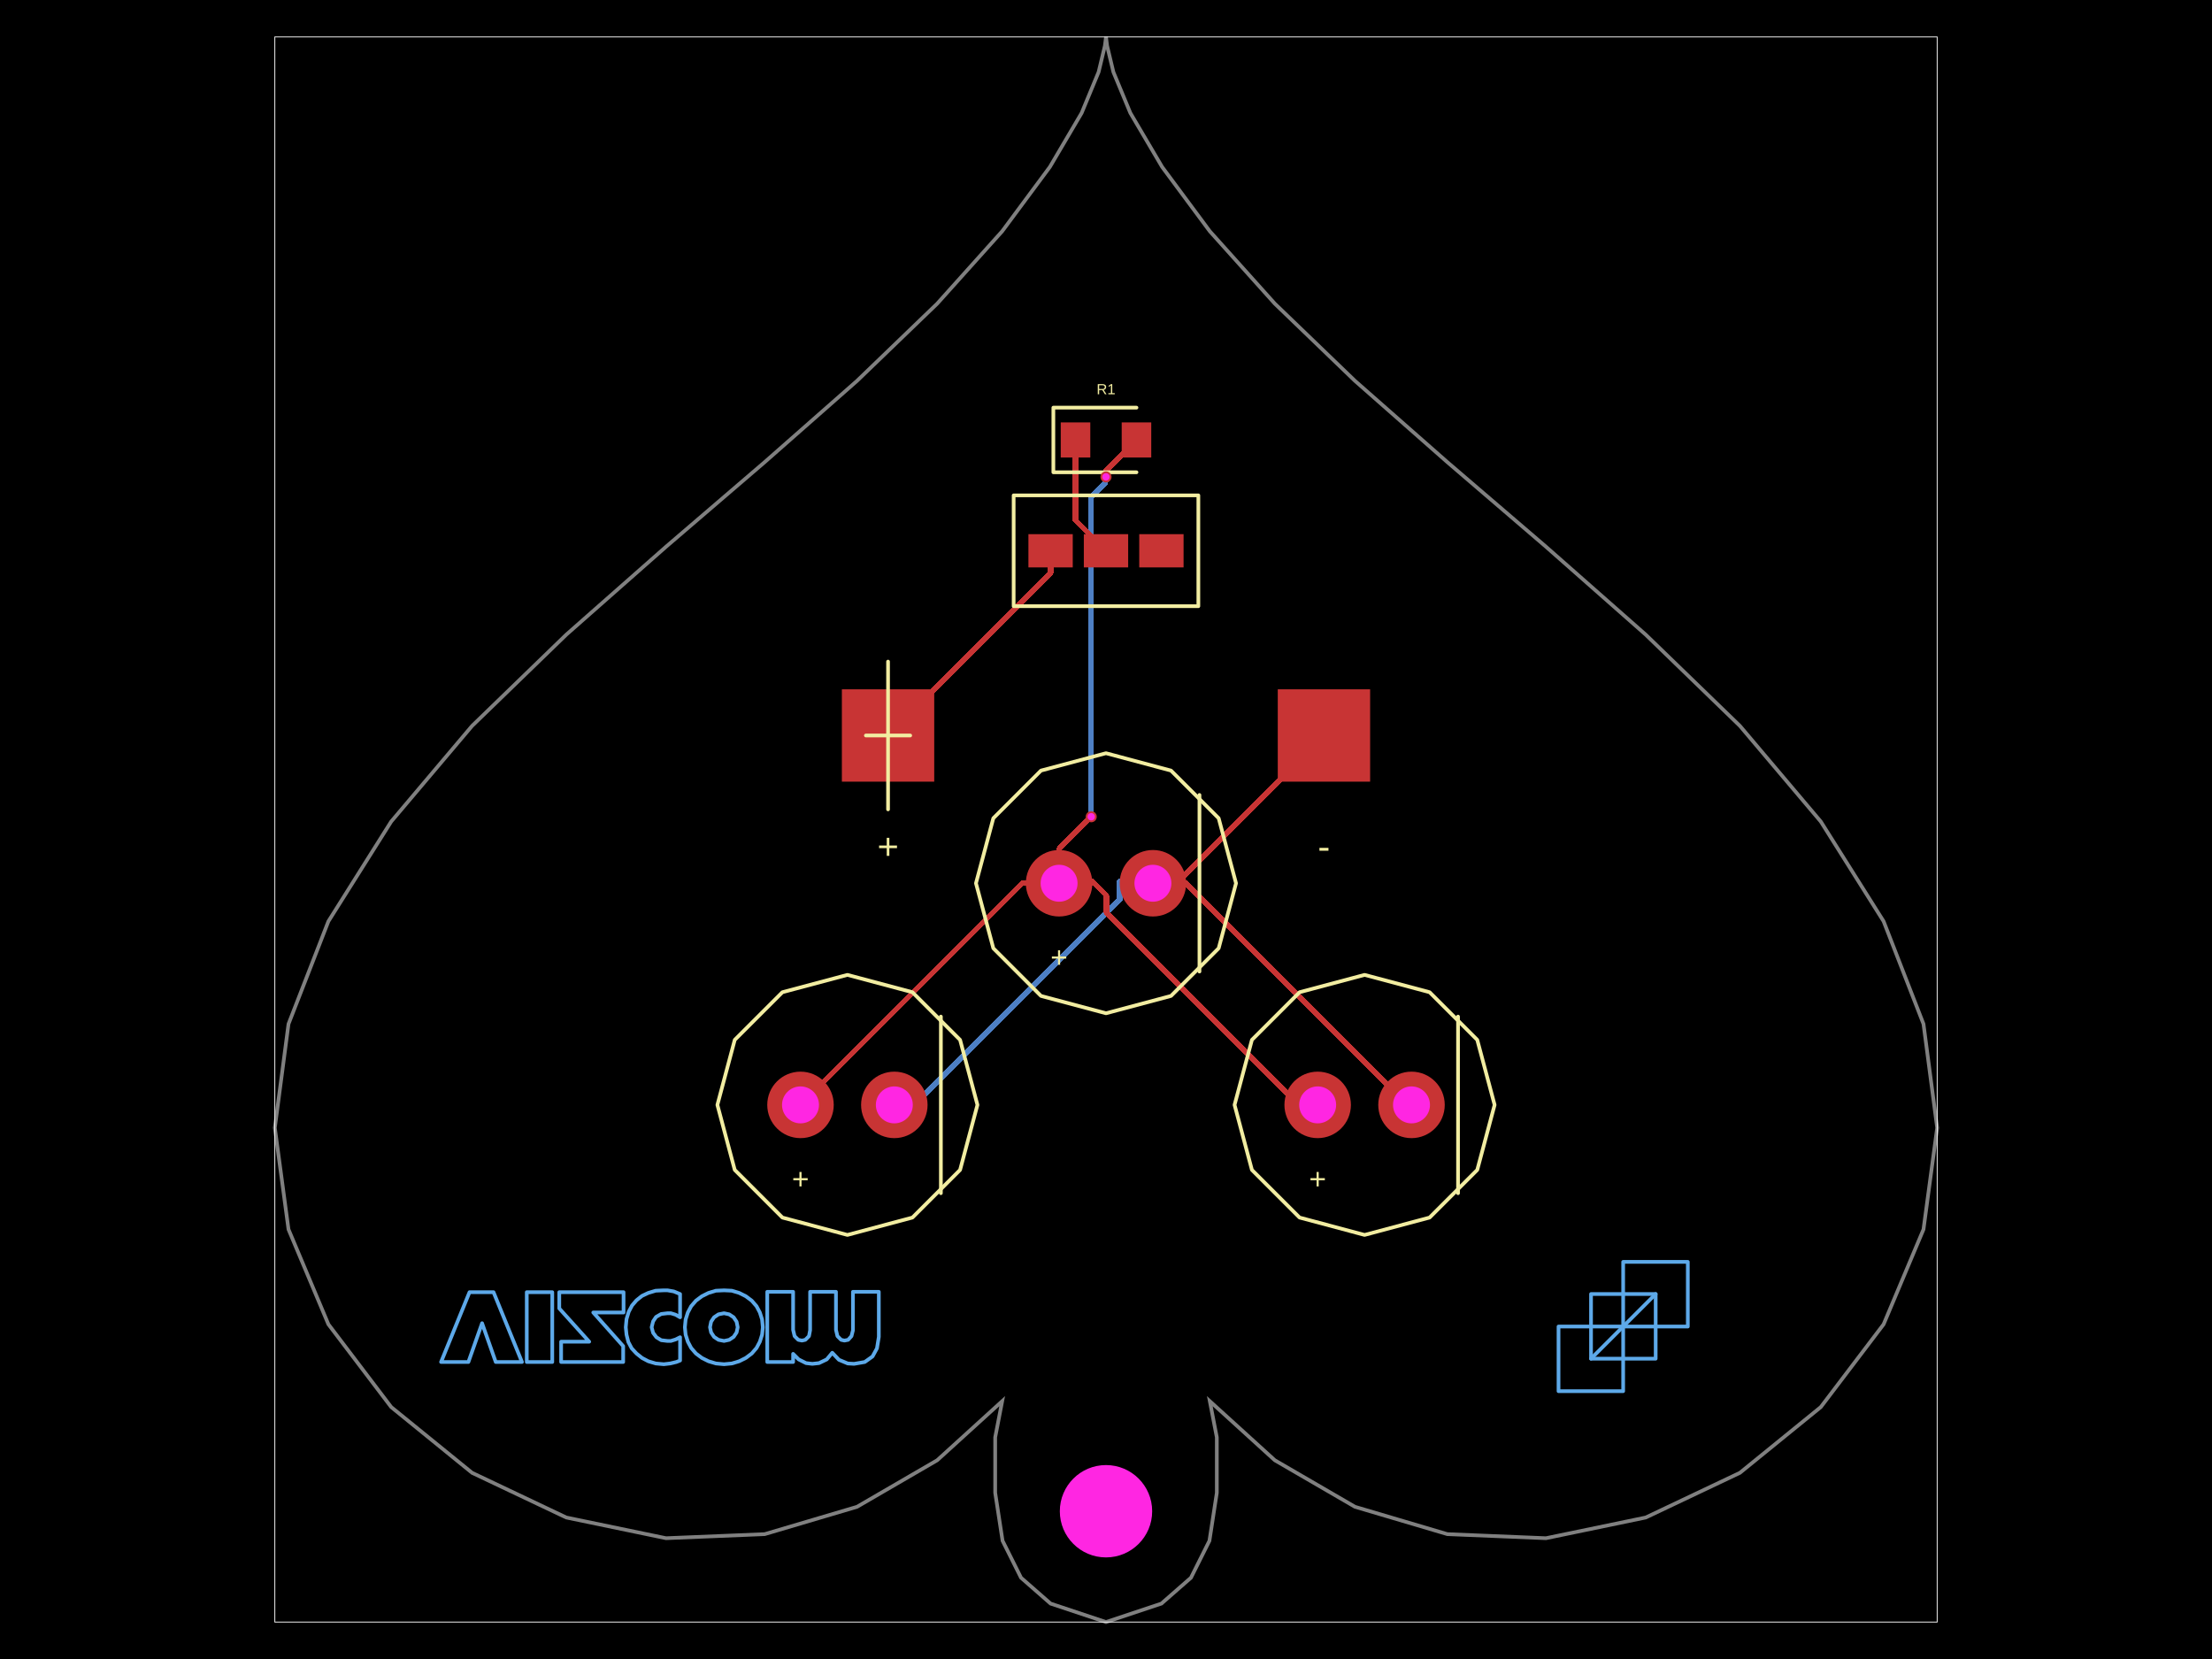
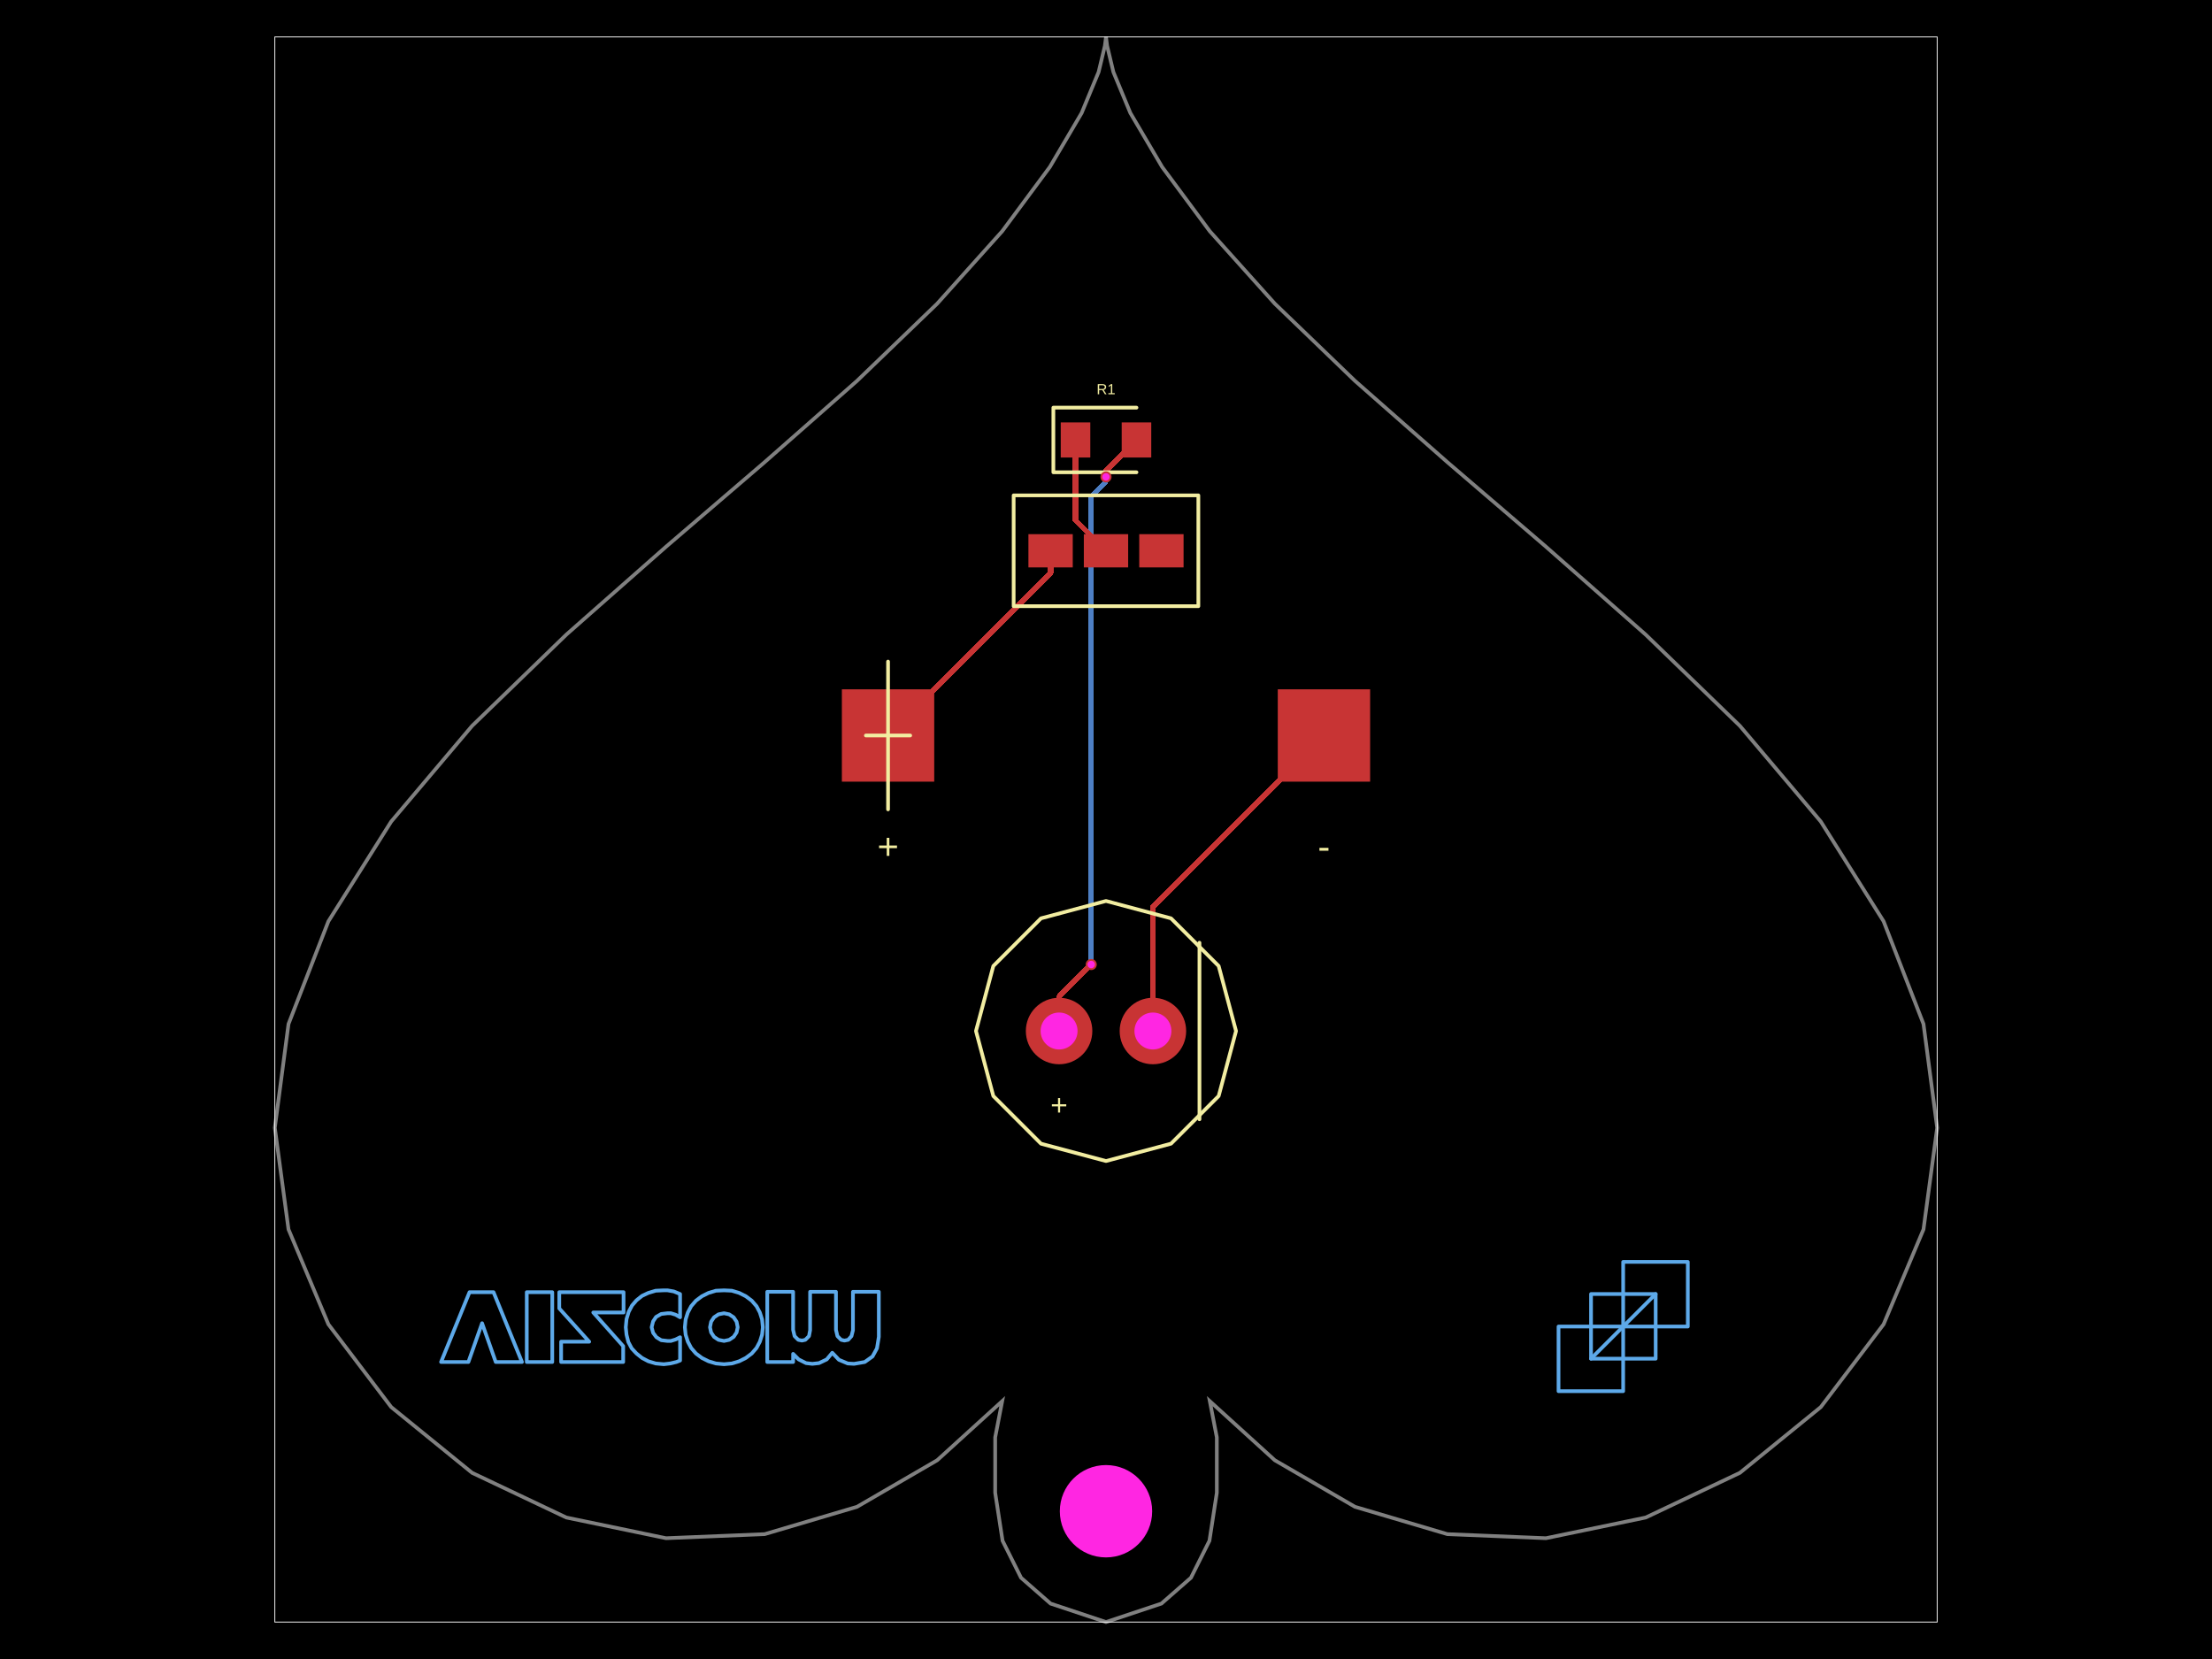
<svg xmlns="http://www.w3.org/2000/svg" width="800" height="600" data-software-used-string="@tscircuit/core@0.0.1112">
  <style />
  <rect class="boundary" x="0" y="0" fill="#000" width="800" height="600" data-type="pcb_background" data-pcb-layer="global" />
  <rect class="pcb-boundary" fill="none" stroke="#fff" stroke-width="0.3" x="99.399" y="13.36" width="601.202" height="573.28" data-type="pcb_boundary" data-pcb-layer="global" />
  <path class="pcb-board" d="M 400 586.64 L 420.04 579.96 L 430.728 570.608 L 437.408 557.248 L 440.08 539.88 L 440.08 519.84 L 437.542 506.747 L 461.055 528.123 L 490.047 544.957 L 523.447 554.843 L 559.118 556.313 L 595.19 548.831 L 629.259 532.665 L 658.517 508.884 L 681.229 478.958 L 695.658 444.623 L 700.601 407.882 L 695.658 370.341 L 681.229 333.2 L 658.517 297.128 L 629.259 262.525 L 595.19 229.526 L 559.118 197.729 L 523.447 167.134 L 490.047 137.742 L 461.055 109.82 L 437.542 83.634 L 420.307 60.387 L 408.818 40.882 L 402.672 26.052 L 400.401 16.566 L 400 13.36 L 399.599 16.566 L 397.328 26.052 L 391.182 40.882 L 379.693 60.387 L 362.458 83.634 L 338.945 109.82 L 309.953 137.742 L 276.553 167.134 L 240.882 197.729 L 204.81 229.526 L 170.741 262.525 L 141.483 297.128 L 118.771 333.2 L 104.342 370.341 L 99.399 407.882 L 104.342 444.623 L 118.771 478.958 L 141.483 508.884 L 170.741 532.665 L 204.81 548.831 L 240.882 556.313 L 276.553 554.843 L 309.953 544.957 L 338.945 528.123 L 362.458 506.747 L 359.92 519.84 L 359.92 539.88 L 362.592 557.248 L 369.272 570.608 L 379.96 579.96 Z" fill="none" stroke="rgba(255, 255, 255, 0.5)" stroke-width="1.336" data-type="pcb_board" data-pcb-layer="board" />
-   <path class="pcb-trace" stroke="rgb(77, 127, 196)" fill="none" d="M 394.656 295.391 L 394.656 295.391" stroke-width="2.004" stroke-linecap="round" stroke-linejoin="round" shape-rendering="crispEdges" data-type="pcb_trace" data-pcb-layer="bottom" />
-   <path class="pcb-trace" stroke="rgb(77, 127, 196)" fill="none" d="M 394.656 295.391 L 394.656 179.616" stroke-width="2.004" stroke-linecap="round" stroke-linejoin="round" shape-rendering="crispEdges" data-type="pcb_trace" data-pcb-layer="bottom" />
-   <path class="pcb-trace" stroke="rgb(77, 127, 196)" fill="none" d="M 394.656 179.616 L 399.802 174.47" stroke-width="2.004" stroke-linecap="round" stroke-linejoin="round" shape-rendering="crispEdges" data-type="pcb_trace" data-pcb-layer="bottom" />
-   <path class="pcb-trace" stroke="rgb(77, 127, 196)" fill="none" d="M 399.802 174.47 L 400 172.478" stroke-width="2.004" stroke-linecap="round" stroke-linejoin="round" shape-rendering="crispEdges" data-type="pcb_trace" data-pcb-layer="bottom" />
+   <path class="pcb-trace" stroke="rgb(77, 127, 196)" fill="none" d="M 394.656 348.831 L 394.656 348.831" stroke-width="2.004" stroke-linecap="round" stroke-linejoin="round" shape-rendering="crispEdges" data-type="pcb_trace" data-pcb-layer="bottom" />
+   <path class="pcb-trace" stroke="rgb(77, 127, 196)" fill="none" d="M 394.656 348.831 L 394.656 179.574" stroke-width="2.004" stroke-linecap="round" stroke-linejoin="round" shape-rendering="crispEdges" data-type="pcb_trace" data-pcb-layer="bottom" />
+   <path class="pcb-trace" stroke="rgb(77, 127, 196)" fill="none" d="M 394.656 179.574 L 399.772 174.458" stroke-width="2.004" stroke-linecap="round" stroke-linejoin="round" shape-rendering="crispEdges" data-type="pcb_trace" data-pcb-layer="bottom" />
+   <path class="pcb-trace" stroke="rgb(77, 127, 196)" fill="none" d="M 399.772 174.458 L 400 172.478" stroke-width="2.004" stroke-linecap="round" stroke-linejoin="round" shape-rendering="crispEdges" data-type="pcb_trace" data-pcb-layer="bottom" />
  <path class="pcb-trace" stroke="rgb(77, 127, 196)" fill="none" d="M 400 172.478 L 400 172.478" stroke-width="2.004" stroke-linecap="round" stroke-linejoin="round" shape-rendering="crispEdges" data-type="pcb_trace" data-pcb-layer="bottom" />
-   <path class="pcb-trace" stroke="rgb(77, 127, 196)" fill="none" d="M 323.447 399.599 L 330.755 399.599" stroke-width="2.004" stroke-linecap="round" stroke-linejoin="round" shape-rendering="crispEdges" data-type="pcb_trace" data-pcb-layer="bottom" />
-   <path class="pcb-trace" stroke="rgb(77, 127, 196)" fill="none" d="M 330.755 399.599 L 404.943 325.411" stroke-width="2.004" stroke-linecap="round" stroke-linejoin="round" shape-rendering="crispEdges" data-type="pcb_trace" data-pcb-layer="bottom" />
-   <path class="pcb-trace" stroke="rgb(77, 127, 196)" fill="none" d="M 404.943 325.411 L 404.943 318.732" stroke-width="2.004" stroke-linecap="round" stroke-linejoin="round" shape-rendering="crispEdges" data-type="pcb_trace" data-pcb-layer="bottom" />
-   <path class="pcb-trace" stroke="rgb(77, 127, 196)" fill="none" d="M 404.943 318.732 L 404.943 318.732" stroke-width="2.004" stroke-linecap="round" stroke-linejoin="round" shape-rendering="crispEdges" data-type="pcb_trace" data-pcb-layer="bottom" />
-   <path class="pcb-trace" stroke="rgb(77, 127, 196)" fill="none" d="M 416.967 319.439 L 404.943 319.439" stroke-width="2.004" stroke-linecap="round" stroke-linejoin="round" shape-rendering="crispEdges" data-type="pcb_trace" data-pcb-layer="bottom" />
-   <path class="pcb-trace" stroke="rgb(77, 127, 196)" fill="none" d="M 404.943 319.439 L 404.943 319.439" stroke-width="2.004" stroke-linecap="round" stroke-linejoin="round" shape-rendering="crispEdges" data-type="pcb_trace" data-pcb-layer="bottom" />
-   <path class="pcb-silkscreen pcb-silkscreen-bottom" d="M 169.806 467.335 L 159.519 492.585 L 169.405 492.585 L 174.349 478.557 L 179.292 492.585 L 188.778 492.585 L 178.49 467.335 L 169.806 467.335 Z" fill="none" stroke="#5da9e9" stroke-width="1.336" stroke-linecap="round" stroke-linejoin="round" data-pcb-component-id="null" data-pcb-silkscreen-path-id="pcb_silkscreen_path_10" data-type="pcb_silkscreen_path" data-pcb-layer="bottom" />
-   <path class="pcb-silkscreen pcb-silkscreen-bottom" d="M 199.733 467.335 L 190.514 467.335 L 190.514 492.585 L 199.733 492.585 L 199.733 467.335 Z" fill="none" stroke="#5da9e9" stroke-width="1.336" stroke-linecap="round" stroke-linejoin="round" data-pcb-component-id="null" data-pcb-silkscreen-path-id="pcb_silkscreen_path_11" data-type="pcb_silkscreen_path" data-pcb-layer="bottom" />
-   <path class="pcb-silkscreen pcb-silkscreen-bottom" d="M 225.384 492.585 L 225.384 486.84 L 214.562 474.683 L 225.518 474.683 L 225.518 467.335 L 202.271 467.335 L 202.271 473.213 L 213.093 485.237 L 202.939 485.237 L 202.939 492.585 L 225.384 492.585 Z" fill="none" stroke="#5da9e9" stroke-width="1.336" stroke-linecap="round" stroke-linejoin="round" data-pcb-component-id="null" data-pcb-silkscreen-path-id="pcb_silkscreen_path_12" data-type="pcb_silkscreen_path" data-pcb-layer="bottom" />
-   <path class="pcb-silkscreen pcb-silkscreen-bottom" d="M 226.319 480.027 L 226.587 482.699 L 227.255 485.371 L 228.457 487.642 L 230.194 489.512 L 232.198 491.116 L 234.469 492.318 L 237.141 493.12 L 240.08 493.387 L 242.351 493.12 L 244.623 492.585 L 245.959 492.051 L 245.959 483.634 L 244.355 484.436 L 242.619 484.97 L 241.416 484.97 L 239.145 484.703 L 237.408 483.634 L 236.206 482.031 L 235.671 480.027 L 236.206 477.889 L 237.275 476.286 L 239.145 475.217 L 241.416 474.95 L 242.619 474.95 L 244.355 475.484 L 245.959 476.42 L 245.959 468.003 L 243.687 467.067 L 241.416 466.667 L 239.947 466.667 L 237.141 466.8 L 234.469 467.602 L 232.198 468.671 L 230.194 470.274 L 228.591 472.144 L 227.388 474.415 L 226.587 477.088 L 226.319 480.027 Z" fill="none" stroke="#5da9e9" stroke-width="1.336" stroke-linecap="round" stroke-linejoin="round" data-pcb-component-id="null" data-pcb-silkscreen-path-id="pcb_silkscreen_path_13" data-type="pcb_silkscreen_path" data-pcb-layer="bottom" />
-   <path class="pcb-silkscreen pcb-silkscreen-bottom" d="M 261.857 493.387 L 264.663 493.12 L 267.335 492.318 L 269.739 491.116 L 271.877 489.512 L 273.614 487.508 L 274.816 485.237 L 275.618 482.699 L 275.885 480.027 L 275.618 477.221 L 274.816 474.683 L 273.614 472.411 L 271.877 470.407 L 269.739 468.804 L 267.335 467.602 L 264.663 466.8 L 261.857 466.667 L 258.918 466.8 L 256.246 467.602 L 253.841 468.804 L 251.703 470.407 L 249.967 472.411 L 248.764 474.683 L 247.963 477.221 L 247.695 480.027 L 247.963 482.699 L 248.764 485.237 L 249.967 487.508 L 251.703 489.512 L 253.841 491.116 L 256.246 492.318 L 258.918 493.12 L 261.857 493.387 Z" fill="none" stroke="#5da9e9" stroke-width="1.336" stroke-linecap="round" stroke-linejoin="round" data-pcb-component-id="null" data-pcb-silkscreen-path-id="pcb_silkscreen_path_14" data-type="pcb_silkscreen_path" data-pcb-layer="bottom" />
-   <path class="pcb-silkscreen pcb-silkscreen-bottom" d="M 261.857 484.97 L 259.853 484.569 L 258.25 483.5 L 257.181 481.897 L 256.78 480.027 L 257.181 478.023 L 258.25 476.42 L 259.853 475.351 L 261.857 474.95 L 263.727 475.351 L 265.331 476.42 L 266.399 478.023 L 266.8 480.027 L 266.399 481.897 L 265.331 483.5 L 263.727 484.569 L 261.857 484.97 Z" fill="none" stroke="#5da9e9" stroke-width="1.336" stroke-linecap="round" stroke-linejoin="round" data-pcb-component-id="null" data-pcb-silkscreen-path-id="pcb_silkscreen_path_15" data-type="pcb_silkscreen_path" data-pcb-layer="bottom" />
-   <path class="pcb-silkscreen pcb-silkscreen-bottom" d="M 286.84 480.962 L 286.84 467.201 L 277.488 467.201 L 277.488 492.585 L 286.84 492.585 L 286.84 489.646 L 288.844 491.65 L 291.516 492.986 L 293.788 493.253 L 296.192 492.986 L 298.998 491.65 L 301.002 489.245 L 303.407 491.784 L 306.613 493.12 L 308.884 493.253 L 312.759 492.585 L 315.564 490.581 L 317.168 487.642 L 317.836 483.5 L 317.836 467.201 L 308.484 467.201 L 308.484 481.096 L 307.949 483.233 L 306.747 484.569 L 305.411 484.836 L 304.208 484.569 L 302.872 483.233 L 302.338 480.962 L 302.338 467.201 L 292.986 467.201 L 292.986 481.096 L 292.585 483.233 L 291.249 484.569 L 290.047 484.836 L 288.711 484.569 L 287.375 483.233 L 286.84 480.962 Z" fill="none" stroke="#5da9e9" stroke-width="1.336" stroke-linecap="round" stroke-linejoin="round" data-pcb-component-id="null" data-pcb-silkscreen-path-id="pcb_silkscreen_path_16" data-type="pcb_silkscreen_path" data-pcb-layer="bottom" />
-   <path class="pcb-silkscreen pcb-silkscreen-bottom" d="M 563.661 503.14 L 587.041 503.14 L 587.041 479.76 L 563.661 479.76 L 563.661 503.14 Z" fill="none" stroke="#5da9e9" stroke-width="1.336" stroke-linecap="round" stroke-linejoin="round" data-pcb-component-id="null" data-pcb-silkscreen-path-id="pcb_silkscreen_path_17" data-type="pcb_silkscreen_path" data-pcb-layer="bottom" />
-   <path class="pcb-silkscreen pcb-silkscreen-bottom" d="M 575.418 491.383 L 598.798 491.383 L 598.798 468.003 L 575.418 468.003 L 575.418 491.383 Z" fill="none" stroke="#5da9e9" stroke-width="1.336" stroke-linecap="round" stroke-linejoin="round" data-pcb-component-id="null" data-pcb-silkscreen-path-id="pcb_silkscreen_path_18" data-type="pcb_silkscreen_path" data-pcb-layer="bottom" />
-   <path class="pcb-silkscreen pcb-silkscreen-bottom" d="M 587.041 479.76 L 610.421 479.76 L 610.421 456.379 L 587.041 456.379 L 587.041 479.76 Z" fill="none" stroke="#5da9e9" stroke-width="1.336" stroke-linecap="round" stroke-linejoin="round" data-pcb-component-id="null" data-pcb-silkscreen-path-id="pcb_silkscreen_path_19" data-type="pcb_silkscreen_path" data-pcb-layer="bottom" />
-   <path class="pcb-silkscreen pcb-silkscreen-bottom" d="M 575.418 491.383 L 587.041 479.76" fill="none" stroke="#5da9e9" stroke-width="1.336" stroke-linecap="round" stroke-linejoin="round" data-pcb-component-id="null" data-pcb-silkscreen-path-id="pcb_silkscreen_path_20" data-type="pcb_silkscreen_path" data-pcb-layer="bottom" />
-   <path class="pcb-silkscreen pcb-silkscreen-bottom" d="M 587.041 479.76 L 598.798 468.003" fill="none" stroke="#5da9e9" stroke-width="1.336" stroke-linecap="round" stroke-linejoin="round" data-pcb-component-id="null" data-pcb-silkscreen-path-id="pcb_silkscreen_path_21" data-type="pcb_silkscreen_path" data-pcb-layer="bottom" />
+   <path class="pcb-silkscreen pcb-silkscreen-bottom" d="M 169.806 467.335 L 159.519 492.585 L 169.405 492.585 L 174.349 478.557 L 179.292 492.585 L 188.778 492.585 L 178.49 467.335 L 169.806 467.335 Z" fill="none" stroke="#5da9e9" stroke-width="1.336" stroke-linecap="round" stroke-linejoin="round" data-pcb-component-id="null" data-pcb-silkscreen-path-id="pcb_silkscreen_path_6" data-type="pcb_silkscreen_path" data-pcb-layer="bottom" />
+   <path class="pcb-silkscreen pcb-silkscreen-bottom" d="M 199.733 467.335 L 190.514 467.335 L 190.514 492.585 L 199.733 492.585 L 199.733 467.335 Z" fill="none" stroke="#5da9e9" stroke-width="1.336" stroke-linecap="round" stroke-linejoin="round" data-pcb-component-id="null" data-pcb-silkscreen-path-id="pcb_silkscreen_path_7" data-type="pcb_silkscreen_path" data-pcb-layer="bottom" />
+   <path class="pcb-silkscreen pcb-silkscreen-bottom" d="M 225.384 492.585 L 225.384 486.84 L 214.562 474.683 L 225.518 474.683 L 225.518 467.335 L 202.271 467.335 L 202.271 473.213 L 213.093 485.237 L 202.939 485.237 L 202.939 492.585 L 225.384 492.585 Z" fill="none" stroke="#5da9e9" stroke-width="1.336" stroke-linecap="round" stroke-linejoin="round" data-pcb-component-id="null" data-pcb-silkscreen-path-id="pcb_silkscreen_path_8" data-type="pcb_silkscreen_path" data-pcb-layer="bottom" />
+   <path class="pcb-silkscreen pcb-silkscreen-bottom" d="M 226.319 480.027 L 226.587 482.699 L 227.255 485.371 L 228.457 487.642 L 230.194 489.512 L 232.198 491.116 L 234.469 492.318 L 237.141 493.12 L 240.08 493.387 L 242.351 493.12 L 244.623 492.585 L 245.959 492.051 L 245.959 483.634 L 244.355 484.436 L 242.619 484.97 L 241.416 484.97 L 239.145 484.703 L 237.408 483.634 L 236.206 482.031 L 235.671 480.027 L 236.206 477.889 L 237.275 476.286 L 239.145 475.217 L 241.416 474.95 L 242.619 474.95 L 244.355 475.484 L 245.959 476.42 L 245.959 468.003 L 243.687 467.067 L 241.416 466.667 L 239.947 466.667 L 237.141 466.8 L 234.469 467.602 L 232.198 468.671 L 230.194 470.274 L 228.591 472.144 L 227.388 474.415 L 226.587 477.088 L 226.319 480.027 Z" fill="none" stroke="#5da9e9" stroke-width="1.336" stroke-linecap="round" stroke-linejoin="round" data-pcb-component-id="null" data-pcb-silkscreen-path-id="pcb_silkscreen_path_9" data-type="pcb_silkscreen_path" data-pcb-layer="bottom" />
+   <path class="pcb-silkscreen pcb-silkscreen-bottom" d="M 261.857 493.387 L 264.663 493.12 L 267.335 492.318 L 269.739 491.116 L 271.877 489.512 L 273.614 487.508 L 274.816 485.237 L 275.618 482.699 L 275.885 480.027 L 275.618 477.221 L 274.816 474.683 L 273.614 472.411 L 271.877 470.407 L 269.739 468.804 L 267.335 467.602 L 264.663 466.8 L 261.857 466.667 L 258.918 466.8 L 256.246 467.602 L 253.841 468.804 L 251.703 470.407 L 249.967 472.411 L 248.764 474.683 L 247.963 477.221 L 247.695 480.027 L 247.963 482.699 L 248.764 485.237 L 249.967 487.508 L 251.703 489.512 L 253.841 491.116 L 256.246 492.318 L 258.918 493.12 L 261.857 493.387 Z" fill="none" stroke="#5da9e9" stroke-width="1.336" stroke-linecap="round" stroke-linejoin="round" data-pcb-component-id="null" data-pcb-silkscreen-path-id="pcb_silkscreen_path_10" data-type="pcb_silkscreen_path" data-pcb-layer="bottom" />
+   <path class="pcb-silkscreen pcb-silkscreen-bottom" d="M 261.857 484.97 L 259.853 484.569 L 258.25 483.5 L 257.181 481.897 L 256.78 480.027 L 257.181 478.023 L 258.25 476.42 L 259.853 475.351 L 261.857 474.95 L 263.727 475.351 L 265.331 476.42 L 266.399 478.023 L 266.8 480.027 L 266.399 481.897 L 265.331 483.5 L 263.727 484.569 L 261.857 484.97 Z" fill="none" stroke="#5da9e9" stroke-width="1.336" stroke-linecap="round" stroke-linejoin="round" data-pcb-component-id="null" data-pcb-silkscreen-path-id="pcb_silkscreen_path_11" data-type="pcb_silkscreen_path" data-pcb-layer="bottom" />
+   <path class="pcb-silkscreen pcb-silkscreen-bottom" d="M 286.84 480.962 L 286.84 467.201 L 277.488 467.201 L 277.488 492.585 L 286.84 492.585 L 286.84 489.646 L 288.844 491.65 L 291.516 492.986 L 293.788 493.253 L 296.192 492.986 L 298.998 491.65 L 301.002 489.245 L 303.407 491.784 L 306.613 493.12 L 308.884 493.253 L 312.759 492.585 L 315.564 490.581 L 317.168 487.642 L 317.836 483.5 L 317.836 467.201 L 308.484 467.201 L 308.484 481.096 L 307.949 483.233 L 306.747 484.569 L 305.411 484.836 L 304.208 484.569 L 302.872 483.233 L 302.338 480.962 L 302.338 467.201 L 292.986 467.201 L 292.986 481.096 L 292.585 483.233 L 291.249 484.569 L 290.047 484.836 L 288.711 484.569 L 287.375 483.233 L 286.84 480.962 Z" fill="none" stroke="#5da9e9" stroke-width="1.336" stroke-linecap="round" stroke-linejoin="round" data-pcb-component-id="null" data-pcb-silkscreen-path-id="pcb_silkscreen_path_12" data-type="pcb_silkscreen_path" data-pcb-layer="bottom" />
+   <path class="pcb-silkscreen pcb-silkscreen-bottom" d="M 563.661 503.14 L 587.041 503.14 L 587.041 479.76 L 563.661 479.76 L 563.661 503.14 Z" fill="none" stroke="#5da9e9" stroke-width="1.336" stroke-linecap="round" stroke-linejoin="round" data-pcb-component-id="null" data-pcb-silkscreen-path-id="pcb_silkscreen_path_13" data-type="pcb_silkscreen_path" data-pcb-layer="bottom" />
+   <path class="pcb-silkscreen pcb-silkscreen-bottom" d="M 575.418 491.383 L 598.798 491.383 L 598.798 468.003 L 575.418 468.003 L 575.418 491.383 Z" fill="none" stroke="#5da9e9" stroke-width="1.336" stroke-linecap="round" stroke-linejoin="round" data-pcb-component-id="null" data-pcb-silkscreen-path-id="pcb_silkscreen_path_14" data-type="pcb_silkscreen_path" data-pcb-layer="bottom" />
+   <path class="pcb-silkscreen pcb-silkscreen-bottom" d="M 587.041 479.76 L 610.421 479.76 L 610.421 456.379 L 587.041 456.379 L 587.041 479.76 Z" fill="none" stroke="#5da9e9" stroke-width="1.336" stroke-linecap="round" stroke-linejoin="round" data-pcb-component-id="null" data-pcb-silkscreen-path-id="pcb_silkscreen_path_15" data-type="pcb_silkscreen_path" data-pcb-layer="bottom" />
+   <path class="pcb-silkscreen pcb-silkscreen-bottom" d="M 575.418 491.383 L 587.041 479.76" fill="none" stroke="#5da9e9" stroke-width="1.336" stroke-linecap="round" stroke-linejoin="round" data-pcb-component-id="null" data-pcb-silkscreen-path-id="pcb_silkscreen_path_16" data-type="pcb_silkscreen_path" data-pcb-layer="bottom" />
+   <path class="pcb-silkscreen pcb-silkscreen-bottom" d="M 587.041 479.76 L 598.798 468.003" fill="none" stroke="#5da9e9" stroke-width="1.336" stroke-linecap="round" stroke-linejoin="round" data-pcb-component-id="null" data-pcb-silkscreen-path-id="pcb_silkscreen_path_17" data-type="pcb_silkscreen_path" data-pcb-layer="bottom" />
  <rect class="pcb-pad" fill="rgb(200, 52, 52)" x="304.476" y="249.299" width="33.4" height="33.4" data-type="pcb_smtpad" data-pcb-layer="top" />
  <rect class="pcb-pad" fill="rgb(200, 52, 52)" x="462.124" y="249.299" width="33.4" height="33.4" data-type="pcb_smtpad" data-pcb-layer="top" />
  <rect class="pcb-pad" fill="rgb(200, 52, 52)" x="371.944" y="193.186" width="16.032" height="12.024" data-type="pcb_smtpad" data-pcb-layer="top" />
  <rect class="pcb-pad" fill="rgb(200, 52, 52)" x="391.984" y="193.186" width="16.032" height="12.024" data-type="pcb_smtpad" data-pcb-layer="top" />
  <rect class="pcb-pad" fill="rgb(200, 52, 52)" x="412.024" y="193.186" width="16.032" height="12.024" data-type="pcb_smtpad" data-pcb-layer="top" />
  <rect class="pcb-pad" fill="rgb(200, 52, 52)" x="383.634" y="152.772" width="10.688" height="12.692" data-type="pcb_smtpad" data-pcb-layer="top" />
  <rect class="pcb-pad" fill="rgb(200, 52, 52)" x="405.678" y="152.772" width="10.688" height="12.692" data-type="pcb_smtpad" data-pcb-layer="top" />
-   <path class="pcb-trace" stroke="rgb(200, 52, 52)" fill="none" d="M 383.033 319.439 L 369.673 319.439" stroke-width="2.004" stroke-linecap="round" stroke-linejoin="round" shape-rendering="crispEdges" data-type="pcb_trace" data-pcb-layer="top" />
-   <path class="pcb-trace" stroke="rgb(200, 52, 52)" fill="none" d="M 369.673 319.439 L 289.512 399.599" stroke-width="2.004" stroke-linecap="round" stroke-linejoin="round" shape-rendering="crispEdges" data-type="pcb_trace" data-pcb-layer="top" />
-   <path class="pcb-trace" stroke="rgb(200, 52, 52)" fill="none" d="M 476.553 399.599 L 469.731 399.599" stroke-width="2.004" stroke-linecap="round" stroke-linejoin="round" shape-rendering="crispEdges" data-type="pcb_trace" data-pcb-layer="top" />
-   <path class="pcb-trace" stroke="rgb(200, 52, 52)" fill="none" d="M 469.731 399.599 L 400.12 329.988" stroke-width="2.004" stroke-linecap="round" stroke-linejoin="round" shape-rendering="crispEdges" data-type="pcb_trace" data-pcb-layer="top" />
-   <path class="pcb-trace" stroke="rgb(200, 52, 52)" fill="none" d="M 400.12 329.988 L 400.12 323.795" stroke-width="2.004" stroke-linecap="round" stroke-linejoin="round" shape-rendering="crispEdges" data-type="pcb_trace" data-pcb-layer="top" />
-   <path class="pcb-trace" stroke="rgb(200, 52, 52)" fill="none" d="M 400.12 323.795 L 395.057 318.732" stroke-width="2.004" stroke-linecap="round" stroke-linejoin="round" shape-rendering="crispEdges" data-type="pcb_trace" data-pcb-layer="top" />
-   <path class="pcb-trace" stroke="rgb(200, 52, 52)" fill="none" d="M 395.057 319.439 L 383.033 319.439" stroke-width="2.004" stroke-linecap="round" stroke-linejoin="round" shape-rendering="crispEdges" data-type="pcb_trace" data-pcb-layer="top" />
-   <path class="pcb-trace" stroke="rgb(200, 52, 52)" fill="none" d="M 383.033 319.439 L 383.033 319.439" stroke-width="2.004" stroke-linecap="round" stroke-linejoin="round" shape-rendering="crispEdges" data-type="pcb_trace" data-pcb-layer="top" />
-   <path class="pcb-trace" stroke="rgb(200, 52, 52)" fill="none" d="M 383.033 319.439 L 383.033 307.014" stroke-width="2.004" stroke-linecap="round" stroke-linejoin="round" shape-rendering="crispEdges" data-type="pcb_trace" data-pcb-layer="top" />
-   <path class="pcb-trace" stroke="rgb(200, 52, 52)" fill="none" d="M 383.033 307.014 L 393.14 296.907" stroke-width="2.004" stroke-linecap="round" stroke-linejoin="round" shape-rendering="crispEdges" data-type="pcb_trace" data-pcb-layer="top" />
-   <path class="pcb-trace" stroke="rgb(200, 52, 52)" fill="none" d="M 393.14 296.907 L 394.656 295.391" stroke-width="2.004" stroke-linecap="round" stroke-linejoin="round" shape-rendering="crispEdges" data-type="pcb_trace" data-pcb-layer="top" />
-   <path class="pcb-trace" stroke="rgb(200, 52, 52)" fill="none" d="M 394.656 295.391 L 394.656 295.391" stroke-width="2.004" stroke-linecap="round" stroke-linejoin="round" shape-rendering="crispEdges" data-type="pcb_trace" data-pcb-layer="top" />
+   <path class="pcb-trace" stroke="rgb(200, 52, 52)" fill="none" d="M 383.033 372.879 L 383.033 360.454" stroke-width="2.004" stroke-linecap="round" stroke-linejoin="round" shape-rendering="crispEdges" data-type="pcb_trace" data-pcb-layer="top" />
+   <path class="pcb-trace" stroke="rgb(200, 52, 52)" fill="none" d="M 383.033 360.454 L 393.14 350.347" stroke-width="2.004" stroke-linecap="round" stroke-linejoin="round" shape-rendering="crispEdges" data-type="pcb_trace" data-pcb-layer="top" />
+   <path class="pcb-trace" stroke="rgb(200, 52, 52)" fill="none" d="M 393.14 350.347 L 394.656 348.831" stroke-width="2.004" stroke-linecap="round" stroke-linejoin="round" shape-rendering="crispEdges" data-type="pcb_trace" data-pcb-layer="top" />
+   <path class="pcb-trace" stroke="rgb(200, 52, 52)" fill="none" d="M 394.656 348.831 L 394.656 348.831" stroke-width="2.004" stroke-linecap="round" stroke-linejoin="round" shape-rendering="crispEdges" data-type="pcb_trace" data-pcb-layer="top" />
  <path class="pcb-trace" stroke="rgb(200, 52, 52)" fill="none" d="M 400 172.478 L 400 172.478" stroke-width="2.004" stroke-linecap="round" stroke-linejoin="round" shape-rendering="crispEdges" data-type="pcb_trace" data-pcb-layer="top" />
  <path class="pcb-trace" stroke="rgb(200, 52, 52)" fill="none" d="M 400 172.478 L 400 170.14" stroke-width="2.004" stroke-linecap="round" stroke-linejoin="round" shape-rendering="crispEdges" data-type="pcb_trace" data-pcb-layer="top" />
  <path class="pcb-trace" stroke="rgb(200, 52, 52)" fill="none" d="M 400 170.14 L 411.022 159.118" stroke-width="2.004" stroke-linecap="round" stroke-linejoin="round" shape-rendering="crispEdges" data-type="pcb_trace" data-pcb-layer="top" />
  <path class="pcb-trace" stroke="rgb(200, 52, 52)" fill="none" d="M 388.978 159.118 L 388.978 188.176" stroke-width="2.004" stroke-linecap="round" stroke-linejoin="round" shape-rendering="crispEdges" data-type="pcb_trace" data-pcb-layer="top" />
  <path class="pcb-trace" stroke="rgb(200, 52, 52)" fill="none" d="M 388.978 188.176 L 400 199.198" stroke-width="2.004" stroke-linecap="round" stroke-linejoin="round" shape-rendering="crispEdges" data-type="pcb_trace" data-pcb-layer="top" />
-   <path class="pcb-trace" stroke="rgb(200, 52, 52)" fill="none" d="M 416.967 319.439 L 425.384 319.439" stroke-width="2.004" stroke-linecap="round" stroke-linejoin="round" shape-rendering="crispEdges" data-type="pcb_trace" data-pcb-layer="top" />
-   <path class="pcb-trace" stroke="rgb(200, 52, 52)" fill="none" d="M 425.384 319.439 L 478.824 265.999" stroke-width="2.004" stroke-linecap="round" stroke-linejoin="round" shape-rendering="crispEdges" data-type="pcb_trace" data-pcb-layer="top" />
-   <path class="pcb-trace" stroke="rgb(200, 52, 52)" fill="none" d="M 510.488 399.599 L 509.152 399.599" stroke-width="2.004" stroke-linecap="round" stroke-linejoin="round" shape-rendering="crispEdges" data-type="pcb_trace" data-pcb-layer="top" />
-   <path class="pcb-trace" stroke="rgb(200, 52, 52)" fill="none" d="M 509.152 399.599 L 428.991 319.439" stroke-width="2.004" stroke-linecap="round" stroke-linejoin="round" shape-rendering="crispEdges" data-type="pcb_trace" data-pcb-layer="top" />
+   <path class="pcb-trace" stroke="rgb(200, 52, 52)" fill="none" d="M 416.967 372.879 L 416.967 327.856" stroke-width="2.004" stroke-linecap="round" stroke-linejoin="round" shape-rendering="crispEdges" data-type="pcb_trace" data-pcb-layer="top" />
+   <path class="pcb-trace" stroke="rgb(200, 52, 52)" fill="none" d="M 416.967 327.856 L 478.824 265.999" stroke-width="2.004" stroke-linecap="round" stroke-linejoin="round" shape-rendering="crispEdges" data-type="pcb_trace" data-pcb-layer="top" />
  <path class="pcb-trace" stroke="rgb(200, 52, 52)" fill="none" d="M 379.96 199.198 L 379.96 207.214" stroke-width="2.004" stroke-linecap="round" stroke-linejoin="round" shape-rendering="crispEdges" data-type="pcb_trace" data-pcb-layer="top" />
  <path class="pcb-trace" stroke="rgb(200, 52, 52)" fill="none" d="M 379.96 207.214 L 321.176 265.999" stroke-width="2.004" stroke-linecap="round" stroke-linejoin="round" shape-rendering="crispEdges" data-type="pcb_trace" data-pcb-layer="top" />
  <path class="pcb-silkscreen pcb-silkscreen-top" d="M 321.176 292.719 L 321.176 239.279" fill="none" stroke="#f2eda1" stroke-width="1.336" stroke-linecap="round" stroke-linejoin="round" data-pcb-component-id="pcb_component_0" data-pcb-silkscreen-path-id="pcb_silkscreen_path_0" data-type="pcb_silkscreen_path" data-pcb-layer="top" />
  <path class="pcb-silkscreen pcb-silkscreen-top" d="M 313.16 265.999 L 329.192 265.999" fill="none" stroke="#f2eda1" stroke-width="1.336" stroke-linecap="round" stroke-linejoin="round" data-pcb-component-id="pcb_component_0" data-pcb-silkscreen-path-id="pcb_silkscreen_path_1" data-type="pcb_silkscreen_path" data-pcb-layer="top" />
  <text x="0" y="0" dx="0" dy="0" fill="#f2eda1" font-family="Arial, sans-serif" font-size="13.36" text-anchor="middle" dominant-baseline="central" transform="matrix(1,0,0,1,321.1757,306.0788)" class="pcb-silkscreen-text pcb-silkscreen-top" data-pcb-silkscreen-text-id="pcb_component_0" stroke="none" data-type="pcb_silkscreen_text" data-pcb-layer="top">+</text>
  <text x="0" y="0" dx="0" dy="0" fill="#f2eda1" font-family="Arial, sans-serif" font-size="13.36" text-anchor="middle" dominant-baseline="central" transform="matrix(1,0,0,1,478.8243,306.0788)" class="pcb-silkscreen-text pcb-silkscreen-top" data-pcb-silkscreen-text-id="pcb_component_0" stroke="none" data-type="pcb_silkscreen_text" data-pcb-layer="top">-</text>
  <path class="pcb-silkscreen pcb-silkscreen-top" d="M 366.6 219.238 L 433.4 219.238 L 433.4 179.158 L 366.6 179.158 L 366.6 219.238 Z" fill="none" stroke="#f2eda1" stroke-width="1.336" stroke-linecap="round" stroke-linejoin="round" data-pcb-component-id="pcb_component_1" data-pcb-silkscreen-path-id="pcb_silkscreen_path_2" data-type="pcb_silkscreen_path" data-pcb-layer="top" />
  <path class="pcb-silkscreen pcb-silkscreen-top" d="M 411.022 147.428 L 380.962 147.428 L 380.962 170.808 L 411.022 170.808" fill="none" stroke="#f2eda1" stroke-width="1.336" stroke-linecap="round" stroke-linejoin="round" data-pcb-component-id="pcb_component_2" data-pcb-silkscreen-path-id="pcb_silkscreen_path_3" data-type="pcb_silkscreen_path" data-pcb-layer="top" />
  <text x="0" y="0" dx="0" dy="0" fill="#f2eda1" font-family="Arial, sans-serif" font-size="5.344" text-anchor="middle" dominant-baseline="central" transform="matrix(1,0,0,1,400,140.7482)" class="pcb-silkscreen-text pcb-silkscreen-top" data-pcb-silkscreen-text-id="pcb_component_2" stroke="none" data-type="pcb_silkscreen_text" data-pcb-layer="top">R1</text>
-   <path class="pcb-silkscreen pcb-silkscreen-top" d="M 353.507 399.599 L 347.228 376.086 L 329.993 358.851 L 306.48 352.572 L 282.966 358.851 L 265.731 376.086 L 259.452 399.599 L 265.731 423.113 L 282.966 440.347 L 306.48 446.627 L 329.993 440.347 L 347.228 423.113 L 353.507 399.599 Z" fill="none" stroke="#f2eda1" stroke-width="1.336" stroke-linecap="round" stroke-linejoin="round" data-pcb-component-id="pcb_component_3" data-pcb-silkscreen-path-id="pcb_silkscreen_path_4" data-type="pcb_silkscreen_path" data-pcb-layer="top" />
-   <path class="pcb-silkscreen pcb-silkscreen-top" d="M 340.281 431.53 L 340.281 367.669" fill="none" stroke="#f2eda1" stroke-width="1.336" stroke-linecap="round" stroke-linejoin="round" data-pcb-component-id="pcb_component_3" data-pcb-silkscreen-path-id="pcb_silkscreen_path_5" data-type="pcb_silkscreen_path" data-pcb-layer="top" />
-   <text x="0" y="0" dx="0" dy="0" fill="#f2eda1" font-family="Arial, sans-serif" font-size="10.688" text-anchor="middle" dominant-baseline="central" transform="matrix(1,0,0,1,289.5124,426.3193)" class="pcb-silkscreen-text pcb-silkscreen-top" data-pcb-silkscreen-text-id="pcb_component_3" stroke="none" data-type="pcb_silkscreen_text" data-pcb-layer="top">+</text>
-   <path class="pcb-silkscreen pcb-silkscreen-top" d="M 540.548 399.599 L 534.269 376.086 L 517.034 358.851 L 493.52 352.572 L 470.007 358.851 L 452.772 376.086 L 446.493 399.599 L 452.772 423.113 L 470.007 440.347 L 493.52 446.627 L 517.034 440.347 L 534.269 423.113 L 540.548 399.599 Z" fill="none" stroke="#f2eda1" stroke-width="1.336" stroke-linecap="round" stroke-linejoin="round" data-pcb-component-id="pcb_component_4" data-pcb-silkscreen-path-id="pcb_silkscreen_path_6" data-type="pcb_silkscreen_path" data-pcb-layer="top" />
-   <path class="pcb-silkscreen pcb-silkscreen-top" d="M 527.321 431.53 L 527.321 367.669" fill="none" stroke="#f2eda1" stroke-width="1.336" stroke-linecap="round" stroke-linejoin="round" data-pcb-component-id="pcb_component_4" data-pcb-silkscreen-path-id="pcb_silkscreen_path_7" data-type="pcb_silkscreen_path" data-pcb-layer="top" />
-   <text x="0" y="0" dx="0" dy="0" fill="#f2eda1" font-family="Arial, sans-serif" font-size="10.688" text-anchor="middle" dominant-baseline="central" transform="matrix(1,0,0,1,476.5531,426.3193)" class="pcb-silkscreen-text pcb-silkscreen-top" data-pcb-silkscreen-text-id="pcb_component_4" stroke="none" data-type="pcb_silkscreen_text" data-pcb-layer="top">+</text>
-   <path class="pcb-silkscreen pcb-silkscreen-top" d="M 447.027 319.439 L 440.748 295.925 L 423.514 278.691 L 400 272.411 L 376.486 278.691 L 359.252 295.925 L 352.973 319.439 L 359.252 342.953 L 376.486 360.187 L 400 366.466 L 423.514 360.187 L 440.748 342.953 L 447.027 319.439 Z" fill="none" stroke="#f2eda1" stroke-width="1.336" stroke-linecap="round" stroke-linejoin="round" data-pcb-component-id="pcb_component_5" data-pcb-silkscreen-path-id="pcb_silkscreen_path_8" data-type="pcb_silkscreen_path" data-pcb-layer="top" />
-   <path class="pcb-silkscreen pcb-silkscreen-top" d="M 433.801 351.369 L 433.801 287.508" fill="none" stroke="#f2eda1" stroke-width="1.336" stroke-linecap="round" stroke-linejoin="round" data-pcb-component-id="pcb_component_5" data-pcb-silkscreen-path-id="pcb_silkscreen_path_9" data-type="pcb_silkscreen_path" data-pcb-layer="top" />
-   <text x="0" y="0" dx="0" dy="0" fill="#f2eda1" font-family="Arial, sans-serif" font-size="10.688" text-anchor="middle" dominant-baseline="central" transform="matrix(1,0,0,1,383.0327,346.159)" class="pcb-silkscreen-text pcb-silkscreen-top" data-pcb-silkscreen-text-id="pcb_component_5" stroke="none" data-type="pcb_silkscreen_text" data-pcb-layer="top">+</text>
+   <path class="pcb-silkscreen pcb-silkscreen-top" d="M 447.027 372.879 L 440.748 349.365 L 423.514 332.131 L 400 325.852 L 376.486 332.131 L 359.252 349.365 L 352.973 372.879 L 359.252 396.393 L 376.486 413.627 L 400 419.906 L 423.514 413.627 L 440.748 396.393 L 447.027 372.879 Z" fill="none" stroke="#f2eda1" stroke-width="1.336" stroke-linecap="round" stroke-linejoin="round" data-pcb-component-id="pcb_component_3" data-pcb-silkscreen-path-id="pcb_silkscreen_path_4" data-type="pcb_silkscreen_path" data-pcb-layer="top" />
+   <path class="pcb-silkscreen pcb-silkscreen-top" d="M 433.801 404.81 L 433.801 340.949" fill="none" stroke="#f2eda1" stroke-width="1.336" stroke-linecap="round" stroke-linejoin="round" data-pcb-component-id="pcb_component_3" data-pcb-silkscreen-path-id="pcb_silkscreen_path_5" data-type="pcb_silkscreen_path" data-pcb-layer="top" />
+   <text x="0" y="0" dx="0" dy="0" fill="#f2eda1" font-family="Arial, sans-serif" font-size="10.688" text-anchor="middle" dominant-baseline="central" transform="matrix(1,0,0,1,383.0327,399.5992)" class="pcb-silkscreen-text pcb-silkscreen-top" data-pcb-silkscreen-text-id="pcb_component_3" stroke="none" data-type="pcb_silkscreen_text" data-pcb-layer="top">+</text>
  <g data-type="pcb_plated_hole" data-pcb-layer="through">
-     <circle class="pcb-hole-outer" fill="rgb(200, 52, 52)" cx="289.512" cy="399.599" r="12.024" data-type="pcb_plated_hole" data-pcb-layer="top" />
-     <circle class="pcb-hole-inner" fill="#FF26E2" cx="289.512" cy="399.599" r="6.68" data-type="pcb_plated_hole_drill" data-pcb-layer="drill" />
+     <circle class="pcb-hole-outer" fill="rgb(200, 52, 52)" cx="383.033" cy="372.879" r="12.024" data-type="pcb_plated_hole" data-pcb-layer="top" />
+     <circle class="pcb-hole-inner" fill="#FF26E2" cx="383.033" cy="372.879" r="6.68" data-type="pcb_plated_hole_drill" data-pcb-layer="drill" />
  </g>
  <g data-type="pcb_plated_hole" data-pcb-layer="through">
-     <circle class="pcb-hole-outer" fill="rgb(200, 52, 52)" cx="323.447" cy="399.599" r="12.024" data-type="pcb_plated_hole" data-pcb-layer="top" />
-     <circle class="pcb-hole-inner" fill="#FF26E2" cx="323.447" cy="399.599" r="6.68" data-type="pcb_plated_hole_drill" data-pcb-layer="drill" />
-   </g>
-   <g data-type="pcb_plated_hole" data-pcb-layer="through">
-     <circle class="pcb-hole-outer" fill="rgb(200, 52, 52)" cx="476.553" cy="399.599" r="12.024" data-type="pcb_plated_hole" data-pcb-layer="top" />
-     <circle class="pcb-hole-inner" fill="#FF26E2" cx="476.553" cy="399.599" r="6.68" data-type="pcb_plated_hole_drill" data-pcb-layer="drill" />
-   </g>
-   <g data-type="pcb_plated_hole" data-pcb-layer="through">
-     <circle class="pcb-hole-outer" fill="rgb(200, 52, 52)" cx="510.488" cy="399.599" r="12.024" data-type="pcb_plated_hole" data-pcb-layer="top" />
-     <circle class="pcb-hole-inner" fill="#FF26E2" cx="510.488" cy="399.599" r="6.68" data-type="pcb_plated_hole_drill" data-pcb-layer="drill" />
-   </g>
-   <g data-type="pcb_plated_hole" data-pcb-layer="through">
-     <circle class="pcb-hole-outer" fill="rgb(200, 52, 52)" cx="383.033" cy="319.439" r="12.024" data-type="pcb_plated_hole" data-pcb-layer="top" />
-     <circle class="pcb-hole-inner" fill="#FF26E2" cx="383.033" cy="319.439" r="6.68" data-type="pcb_plated_hole_drill" data-pcb-layer="drill" />
-   </g>
-   <g data-type="pcb_plated_hole" data-pcb-layer="through">
-     <circle class="pcb-hole-outer" fill="rgb(200, 52, 52)" cx="416.967" cy="319.439" r="12.024" data-type="pcb_plated_hole" data-pcb-layer="top" />
-     <circle class="pcb-hole-inner" fill="#FF26E2" cx="416.967" cy="319.439" r="6.68" data-type="pcb_plated_hole_drill" data-pcb-layer="drill" />
+     <circle class="pcb-hole-outer" fill="rgb(200, 52, 52)" cx="416.967" cy="372.879" r="12.024" data-type="pcb_plated_hole" data-pcb-layer="top" />
+     <circle class="pcb-hole-inner" fill="#FF26E2" cx="416.967" cy="372.879" r="6.68" data-type="pcb_plated_hole_drill" data-pcb-layer="drill" />
  </g>
  <g data-type="pcb_via" data-pcb-layer="through">
-     <circle class="pcb-hole-outer" fill="rgb(200, 52, 52)" cx="394.656" cy="295.391" r="2.004" data-type="pcb_via" data-pcb-layer="top" />
-     <circle class="pcb-hole-inner" fill="#FF26E2" cx="394.656" cy="295.391" r="1.336" data-type="pcb_via" data-pcb-layer="drill" />
+     <circle class="pcb-hole-outer" fill="rgb(200, 52, 52)" cx="394.656" cy="348.831" r="2.004" data-type="pcb_via" data-pcb-layer="top" />
+     <circle class="pcb-hole-inner" fill="#FF26E2" cx="394.656" cy="348.831" r="1.336" data-type="pcb_via" data-pcb-layer="drill" />
  </g>
  <g data-type="pcb_via" data-pcb-layer="through">
    <circle class="pcb-hole-outer" fill="rgb(200, 52, 52)" cx="400" cy="172.478" r="2.004" data-type="pcb_via" data-pcb-layer="top" />
    <circle class="pcb-hole-inner" fill="#FF26E2" cx="400" cy="172.478" r="1.336" data-type="pcb_via" data-pcb-layer="drill" />
  </g>
  <circle class="pcb-hole" cx="400" cy="546.56" r="16.7" fill="#FF26E2" data-type="pcb_hole" data-pcb-layer="drill" />
</svg>
